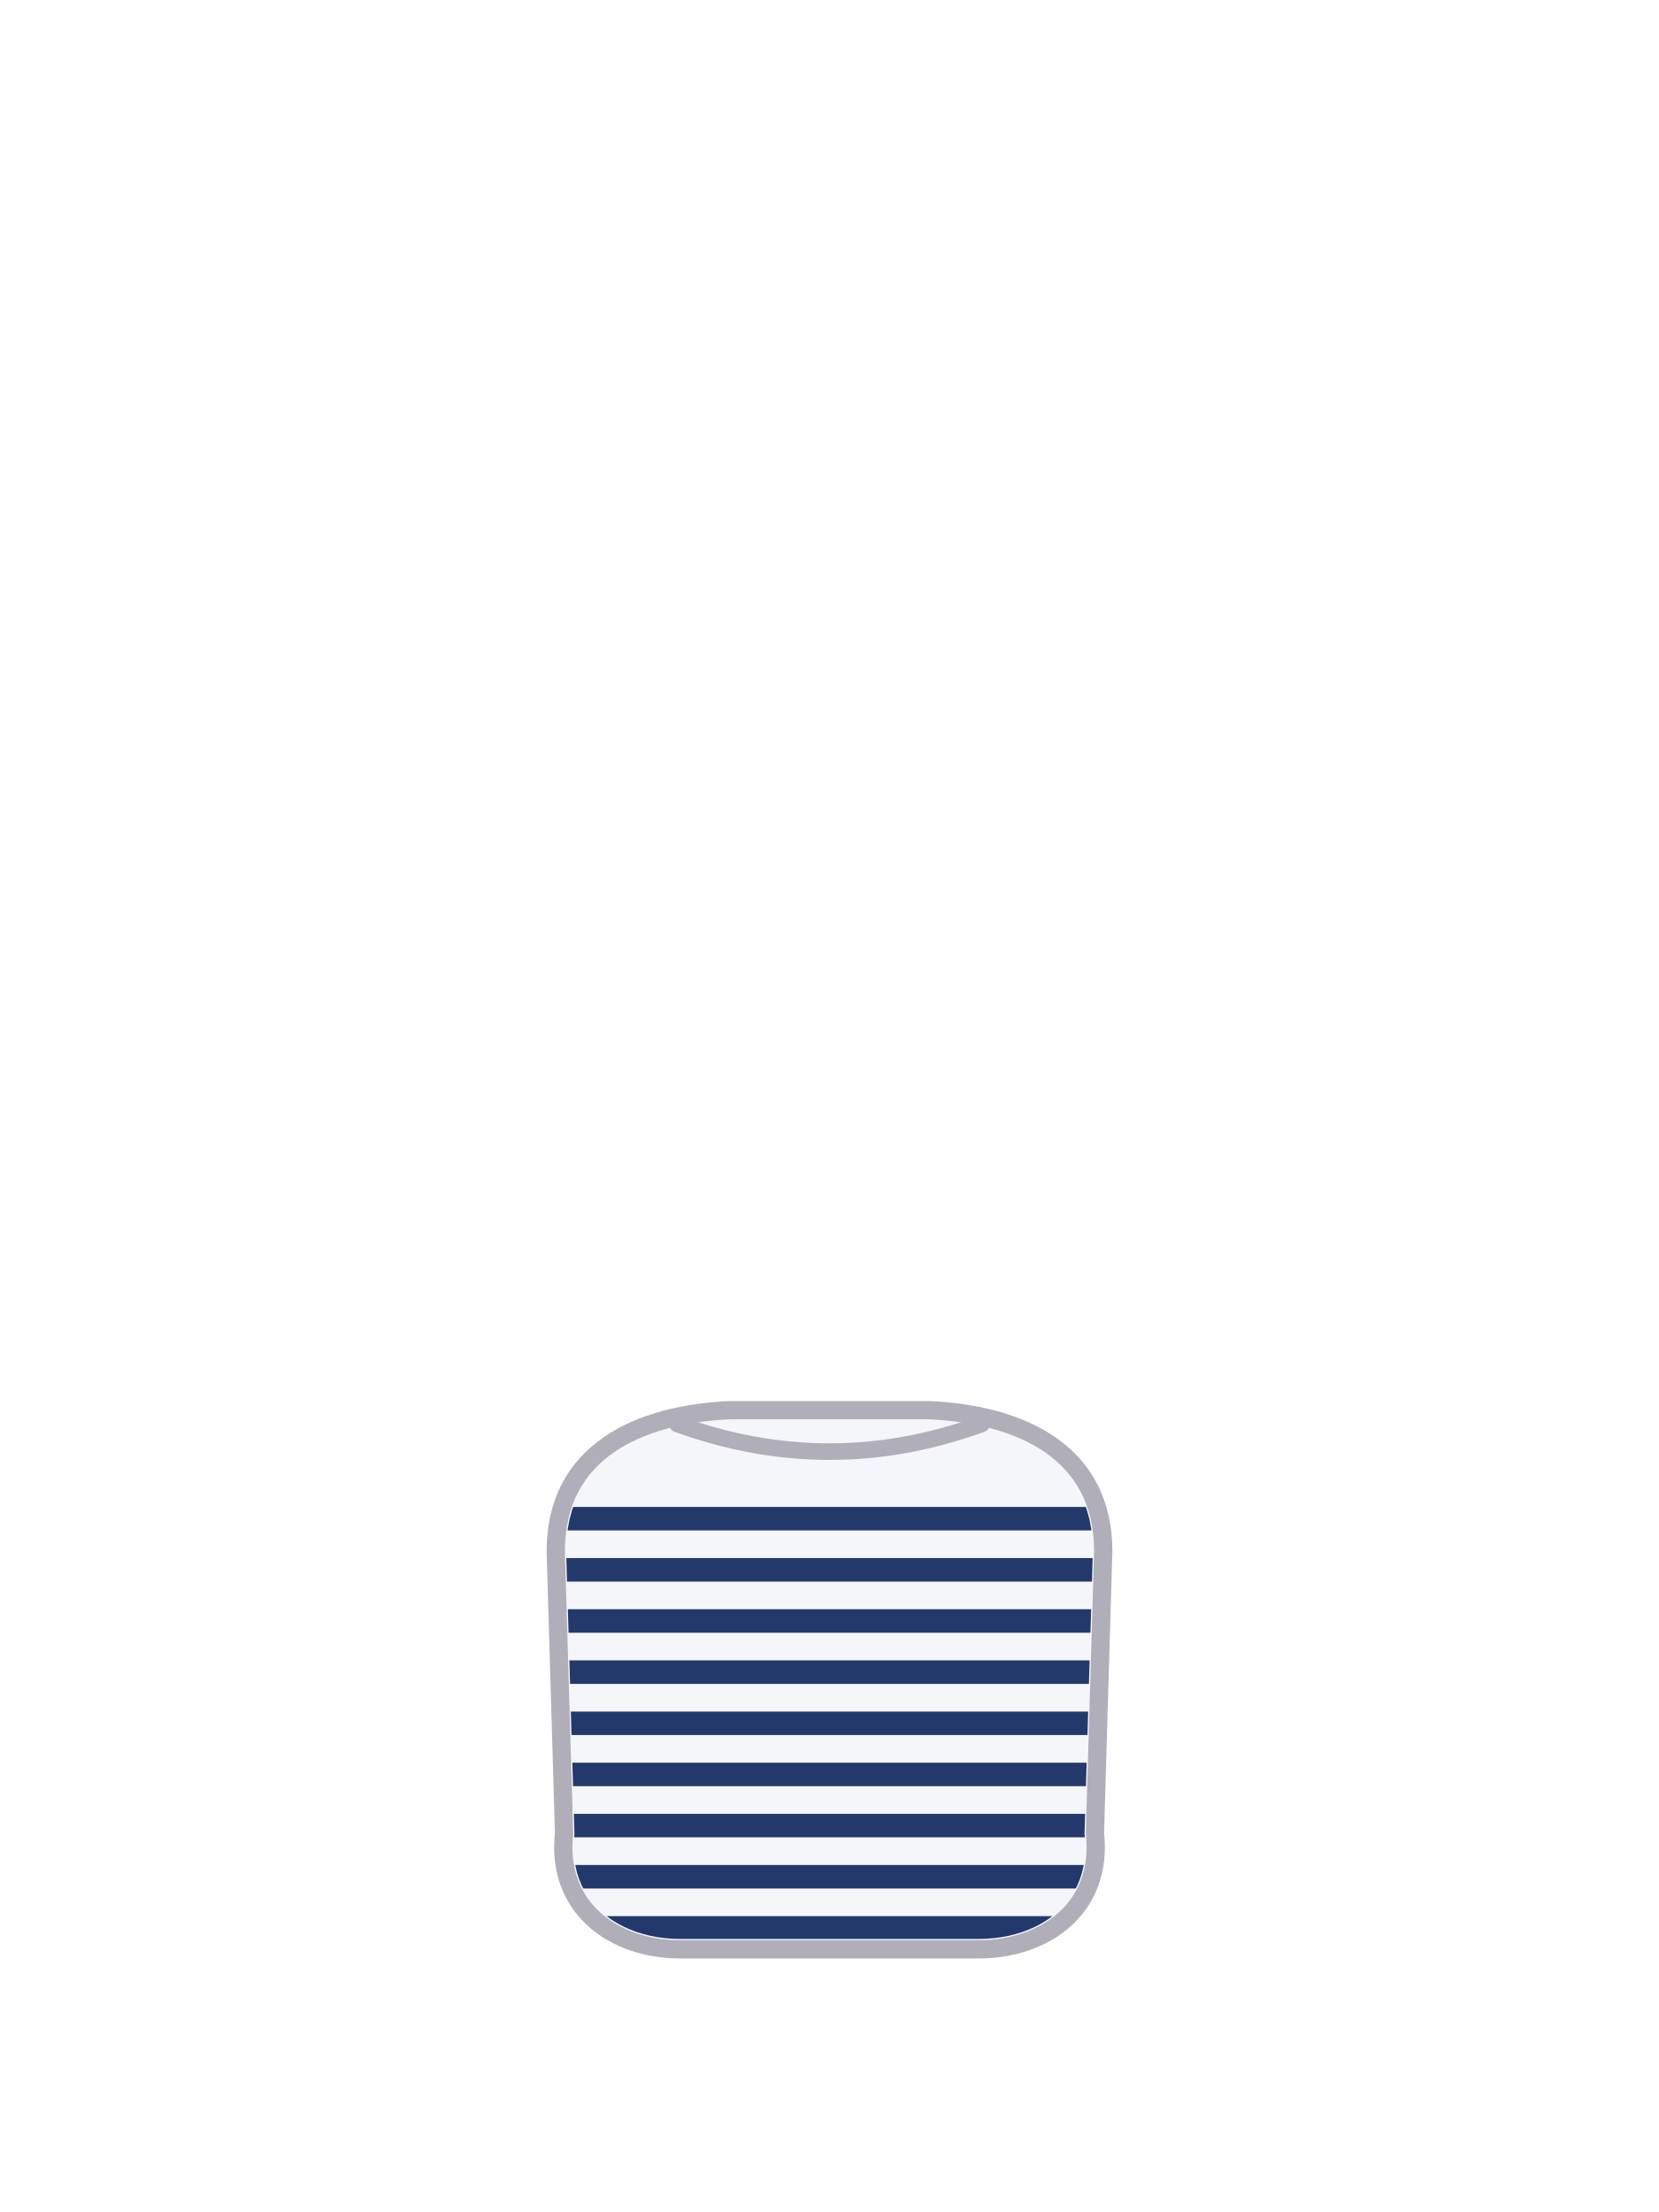
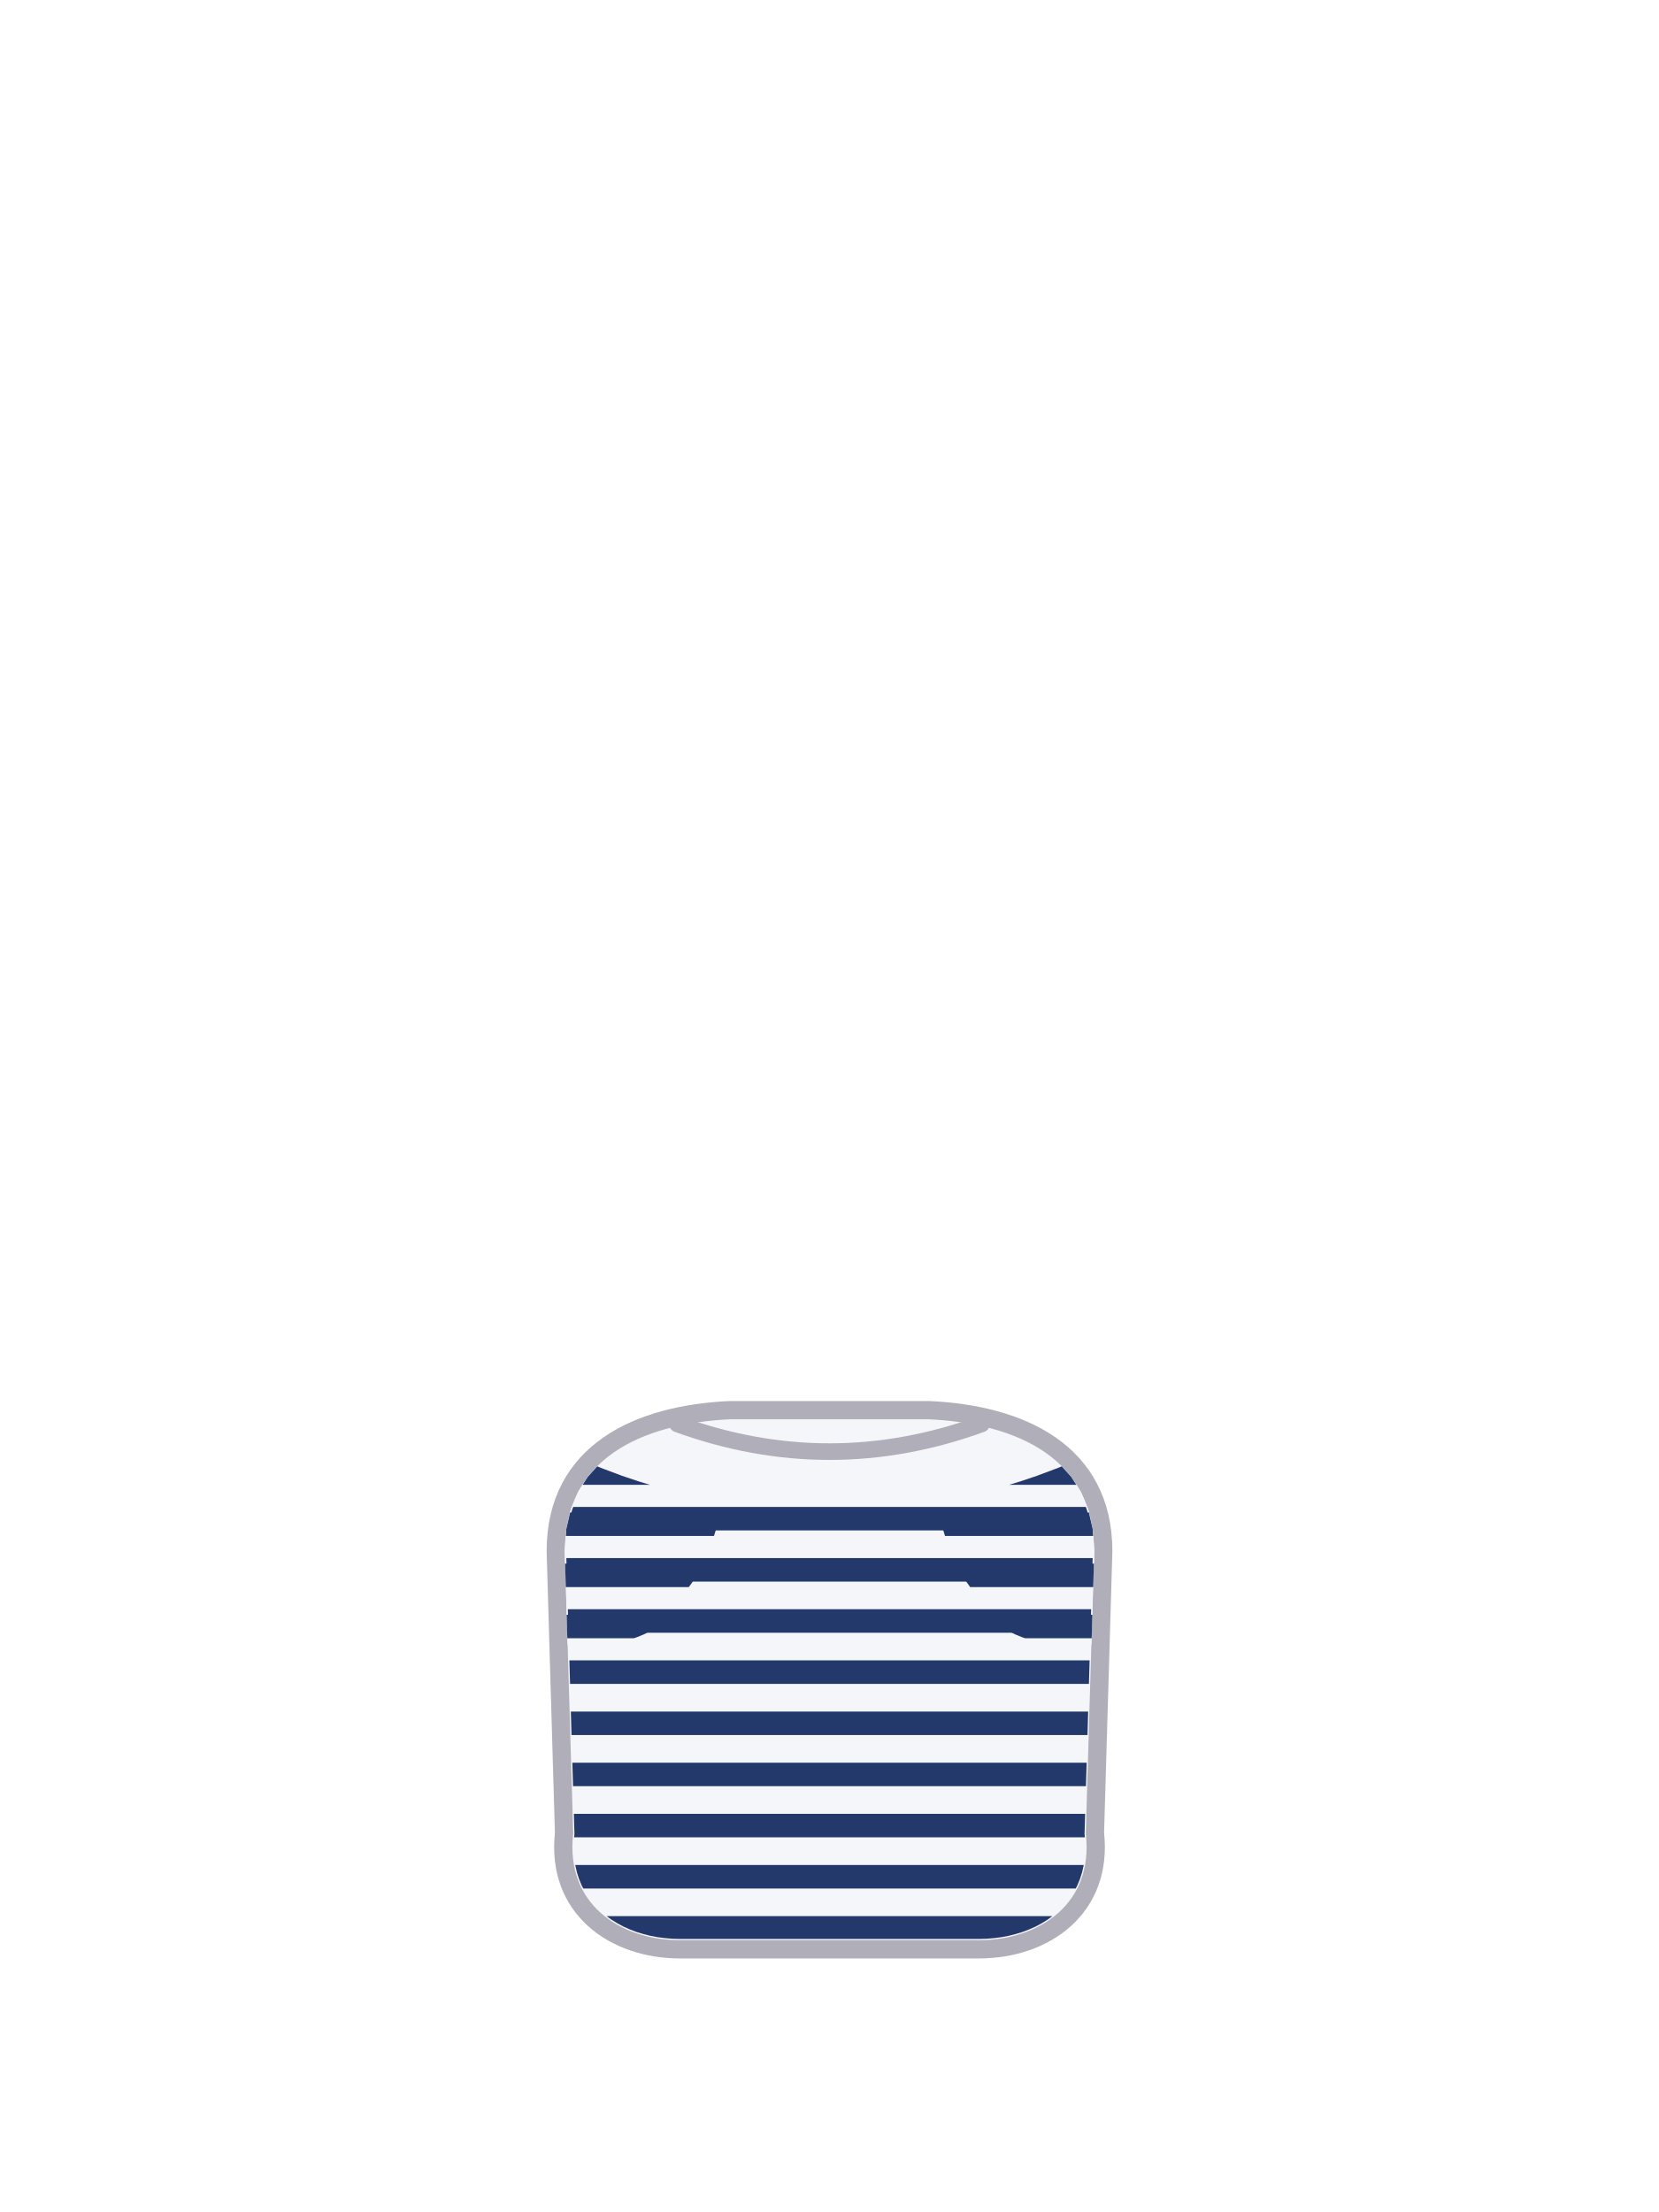
<svg xmlns="http://www.w3.org/2000/svg" viewBox="0 0 240 320">
  <path d="M 80.4 224.4 C 80.4 210 92.4 204.6 105.6 204 L 134.4 204 C 147.6 204.6 159.6 210 159.6 224.4 L 158.4 265.2 C 159.6 276 151.2 282 141.6 282 L 98.4 282 C 88.8 282 80.4 276 81.6 265.2 Z" fill="#F4F6FA" stroke="#AFAEB9" stroke-width="2.64" />
+   <path d="M 103.68 220.33 L 103.63 220.05 L 103.58 219.78 L 103.52 219.50 L 103.46 219.23 L 103.39 218.96 L 103.31 218.69 L 103.22 218.42 L 103.13 218.16 L 103.04 217.90 L 102.93 217.64 L 102.82 217.38 L 102.71 217.13 L 102.58 216.87 L 102.45 216.63 L 102.32 216.38 L 102.18 216.14 L 102.03 215.90 L 101.88 215.67 L 101.72 215.44 L 101.56 215.21 L 101.39 214.99 L 101.21 214.77 L 101.03 214.55 L 100.85 214.34 L 100.66 214.14 L 100.46 213.94 L 100.26 213.74 L 100.06 213.55 L 99.85 213.37 L 99.63 213.19 L 99.41 213.01 L 99.19 212.84 L 98.96 212.68 L 98.73 212.52 L 98.50 212.37 L 98.26 212.22 L 98.02 212.08 L 97.77 211.95 L 97.53 211.82 L 97.27 211.69 L 97.02 211.58 L 96.76 211.47 L 96.50 211.36 L 96.24 211.27 L 95.98 211.18 L 95.71 211.09 L 95.44 211.01 L 95.17 210.94 L 94.90 210.88 L 94.62 210.82 L 94.35 210.77 L 94.07 210.72 L 93.80 210.69 L 93.52 210.65 L 93.24 210.63 L 92.96 210.61 L 92.68 210.60 L 92.40 210.60 L 92.12 210.60 L 91.84 210.61 L 91.56 210.63 L 91.28 210.65 L 91.00 210.69 L 90.73 210.72 L 90.45 210.77 L 90.18 210.82 L 89.90 210.88 L 89.63 210.94 L 89.36 211.01 L 89.09 211.09 L 88.82 211.18 L 88.56 211.27 L 88.30 211.36 L 88.04 211.47 L 87.78 211.58 L 87.53 211.69 L 87.27 211.82 L 87.03 211.95 L 86.78 212.08 L 86.54 212.22 L 86.30 212.37 L 86.07 212.52 L 86.02 212.55 L 85.04 213.64 L 83.64 215.83 L 82.59 218.33 L 81.93 221.18 L 81.70 224.43 L 81.75 226.06 L 81.76 226.10 L 81.87 226.36 L 81.98 226.62 L 82.09 226.87 L 82.22 227.13 L 82.35 227.37 L 82.48 227.62 L 82.62 227.86 L 82.77 228.10 L 82.92 228.33 L 83.08 228.56 L 83.24 228.79 L 83.41 229.01 L 83.59 229.23 L 83.77 229.45 L 83.95 229.66 L 84.14 229.86 L 84.34 230.06 L 84.54 230.26 L 84.74 230.45 L 84.95 230.63 L 85.17 230.81 L 85.39 230.99 L 85.61 231.16 L 85.84 231.32 L 86.07 231.48 L 86.30 231.63 L 86.54 231.78 L 86.78 231.92 L 87.03 232.05 L 87.27 232.18 L 87.53 232.31 L 87.78 232.42 L 88.04 232.53 L 88.30 232.64 L 88.56 232.73 L 88.82 232.82 L 89.09 232.91 L 89.36 232.99 L 89.63 233.06 L 89.90 233.12 L 90.18 233.18 L 90.45 233.23 L 90.73 233.28 L 91.00 233.31 L 91.28 233.35 L 91.56 233.37 L 91.84 233.39 L 92.12 233.40 L 92.40 233.40 L 92.68 233.40 L 92.96 233.39 L 93.24 233.37 L 93.52 233.35 L 93.80 233.31 L 94.07 233.28 L 94.35 233.23 L 94.62 233.18 L 94.90 233.12 L 95.17 233.06 L 95.44 232.99 L 95.71 232.91 L 95.98 232.82 L 96.24 232.73 L 96.50 232.64 L 96.76 232.53 L 97.02 232.42 L 97.27 232.31 L 97.53 232.18 L 97.77 232.05 L 97.78 232.05 L 98.91 230.66 L 100.19 228.84 L 101.29 227.00 L 102.22 225.13 L 102.97 223.25 L 103.55 221.35 L 103.71 220.58 Z" fill="#F4F6FA" />
+   <path d="M 83.60 238.83 L 84.54 238.68 L 86.41 238.34 L 88.10 237.99 L 89.62 237.62 L 90.98 237.24 L 92.16 236.84 L 93.16 236.43 L 94.00 236.00 L 95.81 234.24 L 97.45 232.46 L 98.91 230.66 L 100.19 228.84 L 101.29 227.00 L 102.22 225.13 L 102.97 223.25 L 103.55 221.35 L 103.95 219.43 L 104.17 217.48 L 104.18 217.21 L 103.30 217.06 L 103.26 217.05 L 100.56 216.50 L 100.52 216.50 L 97.85 215.87 L 97.81 215.86 L 95.16 215.15 L 95.12 215.13 L 92.51 214.34 L 92.46 214.33 L 89.88 213.46 L 89.84 213.44 L 87.30 212.49 L 87.26 212.48 L 86.40 212.13 L 85.04 213.64 L 83.64 215.83 L 82.59 218.33 L 81.93 221.18 L 81.70 224.43 L 82.10 237.88 Z" fill="#F4F6FA" />
+   <path d="M 89.88 213.46 L 89.84 213.44 L 87.30 212.49 L 87.26 212.48 L 86.40 212.13 L 85.04 213.64 L 84.29 214.80 L 94.02 214.80 L 92.51 214.34 L 92.46 214.33 Z M 103.29 222.20 L 103.55 221.35 L 103.95 219.43 L 104.02 218.80 L 82.48 218.80 L 81.93 221.18 L 81.86 222.20 Z M 81.75 226.20 L 81.85 229.60 L 99.65 229.60 L 100.19 228.84 L 101.29 227.00 L 101.69 226.20 Z M 81.97 233.60 L 82.07 237.00 L 91.69 237.00 L 92.16 236.84 L 93.16 236.43 L 94.00 236.00 L 95.81 234.24 L 96.40 233.60 Z" fill="#24396B" />
+   <path d="M 153.93 212.52 L 153.70 212.37 L 153.46 212.22 L 153.22 212.08 L 152.97 211.95 L 152.73 211.82 L 152.47 211.69 L 152.22 211.58 L 151.96 211.47 L 151.70 211.36 L 151.44 211.27 L 151.18 211.18 L 150.91 211.09 L 150.64 211.01 L 150.37 210.94 L 150.10 210.88 L 149.82 210.82 L 149.55 210.77 L 149.27 210.72 L 149.00 210.69 L 148.72 210.65 L 148.44 210.63 L 148.16 210.61 L 147.88 210.60 L 147.60 210.60 L 147.32 210.60 L 147.04 210.61 L 146.76 210.63 L 146.48 210.65 L 146.20 210.69 L 145.93 210.72 L 145.65 210.77 L 145.38 210.82 L 145.10 210.88 L 144.83 210.94 L 144.56 211.01 L 144.29 211.09 L 144.02 211.18 L 143.76 211.27 L 143.50 211.36 L 143.24 211.47 L 142.98 211.58 L 142.73 211.69 L 142.47 211.82 L 142.23 211.95 L 141.98 212.08 L 141.74 212.22 L 141.50 212.37 L 141.27 212.52 L 141.04 212.68 L 140.81 212.84 L 140.59 213.01 L 140.37 213.19 L 140.15 213.37 L 139.94 213.55 L 139.74 213.74 L 139.54 213.94 L 139.34 214.14 L 139.15 214.34 L 138.97 214.55 L 138.79 214.77 L 138.61 214.99 L 138.44 215.21 L 138.28 215.44 L 138.12 215.67 L 137.97 215.90 L 137.82 216.14 L 137.68 216.38 L 137.55 216.63 L 137.42 216.87 L 137.29 217.13 L 137.18 217.38 L 137.07 217.64 L 136.96 217.90 L 136.87 218.16 L 136.78 218.42 L 136.69 218.69 L 136.61 218.96 L 136.54 219.23 L 136.48 219.50 L 136.42 219.78 L 136.37 220.05 L 136.32 220.33 L 136.29 220.58 L 136.45 221.35 L 137.03 223.25 L 137.78 225.13 L 138.71 227.00 L 139.81 228.84 L 141.09 230.66 L 142.22 232.05 L 142.23 232.05 L 142.47 232.18 L 142.73 232.31 L 142.98 232.42 L 143.24 232.53 L 143.50 232.64 L 143.76 232.73 L 144.02 232.82 L 144.29 232.91 L 144.56 232.99 L 144.83 233.06 L 145.10 233.12 L 145.38 233.18 L 145.65 233.23 L 145.93 233.28 L 146.20 233.31 L 146.48 233.35 L 146.76 233.37 L 147.04 233.39 L 147.32 233.40 L 147.60 233.40 L 147.88 233.40 L 148.16 233.39 L 148.44 233.37 L 148.72 233.35 L 149.00 233.31 L 149.27 233.28 L 149.55 233.23 L 149.82 233.18 L 150.10 233.12 L 150.37 233.06 L 150.64 232.99 L 150.91 232.91 L 151.18 232.82 L 151.44 232.73 L 151.70 232.64 L 151.96 232.53 L 152.22 232.42 L 152.47 232.31 L 152.73 232.18 L 152.97 232.05 L 153.22 231.92 L 153.46 231.78 L 153.70 231.63 L 153.93 231.48 L 154.16 231.32 L 154.39 231.16 L 154.61 230.99 L 154.83 230.81 L 155.05 230.63 L 155.26 230.45 L 155.46 230.26 L 155.66 230.06 L 155.86 229.86 L 156.05 229.66 L 156.23 229.45 L 156.41 229.23 L 156.59 229.01 L 156.76 228.79 L 156.92 228.56 L 157.08 228.33 L 157.23 228.10 L 157.38 227.86 L 157.52 227.62 L 157.65 227.37 L 157.78 227.13 L 157.91 226.87 L 158.02 226.62 L 158.13 226.36 L 158.24 226.10 L 158.25 226.06 L 158.30 224.43 L 158.07 221.18 L 157.41 218.33 L 156.36 215.83 L 154.96 213.64 L 153.98 212.55 Z" fill="#F4F6FA" />
+   <path d="M 152.74 212.48 L 152.70 212.49 L 150.16 213.44 L 150.12 213.46 L 147.54 214.33 L 147.49 214.34 L 144.88 215.13 L 144.84 215.15 L 142.19 215.86 L 142.15 215.87 L 139.48 216.50 L 139.44 216.50 L 136.74 217.05 L 136.70 217.06 L 135.82 217.21 L 135.83 217.48 L 136.05 219.43 L 136.45 221.35 L 137.03 223.25 L 137.78 225.13 L 138.71 227.00 L 139.81 228.84 L 141.09 230.66 L 142.55 232.46 L 144.19 234.24 L 146.00 236.00 L 146.84 236.43 L 147.84 236.84 L 149.02 237.24 L 150.38 237.62 L 151.90 237.99 L 153.59 238.34 L 155.46 238.68 L 156.40 238.83 L 157.90 237.88 L 158.30 224.43 L 158.07 221.18 L 157.41 218.33 L 156.36 215.83 L 154.96 213.64 L 153.60 212.13 Z" fill="#F4F6FA" />
+   <path d="M 152.74 212.48 L 152.70 212.49 L 150.16 213.44 L 150.12 213.46 L 147.54 214.33 L 147.49 214.34 L 145.98 214.80 L 155.71 214.80 L 154.96 213.64 L 153.60 212.13 Z M 158.14 222.20 L 158.07 221.18 L 157.52 218.80 L 135.98 218.80 L 136.05 219.43 L 136.45 221.35 L 136.71 222.20 Z M 138.31 226.20 L 138.71 227.00 L 139.81 228.84 L 140.35 229.60 L 158.15 229.60 L 158.25 226.20 Z M 157.93 237.00 L 158.03 233.60 L 143.60 233.60 L 144.19 234.24 L 146.00 236.00 L 146.84 236.43 L 147.84 236.84 L 148.31 237.00 Z" fill="#24396B" />
  <path d="M 82.03 228.80 L 157.97 228.80 L 158.07 225.40 L 81.93 225.40 Z M 82.25 236.20 L 157.75 236.20 L 157.85 232.80 L 82.15 232.80 Z M 82.47 243.60 L 157.53 243.60 L 157.63 240.20 L 82.37 240.20 Z M 82.68 251.00 L 157.32 251.00 L 157.42 247.60 L 82.58 247.60 Z M 82.90 258.40 L 157.10 258.40 L 157.20 255.00 L 82.80 255.00 Z M 83.10 265.16 L 83.10 265.31 L 83.06 265.80 L 156.94 265.80 L 156.90 265.31 L 156.90 265.16 L 156.98 262.40 L 83.02 262.40 Z M 83.24 269.91 L 83.47 270.91 L 83.78 271.86 L 84.15 272.76 L 84.38 273.20 L 155.62 273.20 L 155.85 272.76 L 156.22 271.86 L 156.53 270.91 L 156.76 269.91 L 156.78 269.80 L 83.22 269.80 Z M 88.47 277.72 L 89.30 278.23 L 90.17 278.70 L 91.09 279.11 L 92.05 279.48 L 93.04 279.78 L 94.06 280.04 L 95.11 280.24 L 96.19 280.38 L 97.29 280.47 L 98.42 280.50 L 141.58 280.50 L 142.71 280.47 L 143.81 280.38 L 144.89 280.24 L 145.94 280.04 L 146.96 279.78 L 147.95 279.48 L 148.91 279.11 L 149.83 278.70 L 150.70 278.23 L 151.53 277.72 L 152.24 277.20 L 87.76 277.20 Z M 157.87 221.21 L 157.60 219.75 L 157.22 218.39 L 157.08 218.00 L 82.92 218.00 L 82.78 218.39 L 82.40 219.75 L 82.13 221.21 L 82.11 221.40 L 157.89 221.40 Z" fill="#24396B" />
  <path d="M 98 206 Q 120 214 142 206" fill="none" stroke="#AFAEB9" stroke-width="2.4" stroke-linecap="round" />
</svg>
